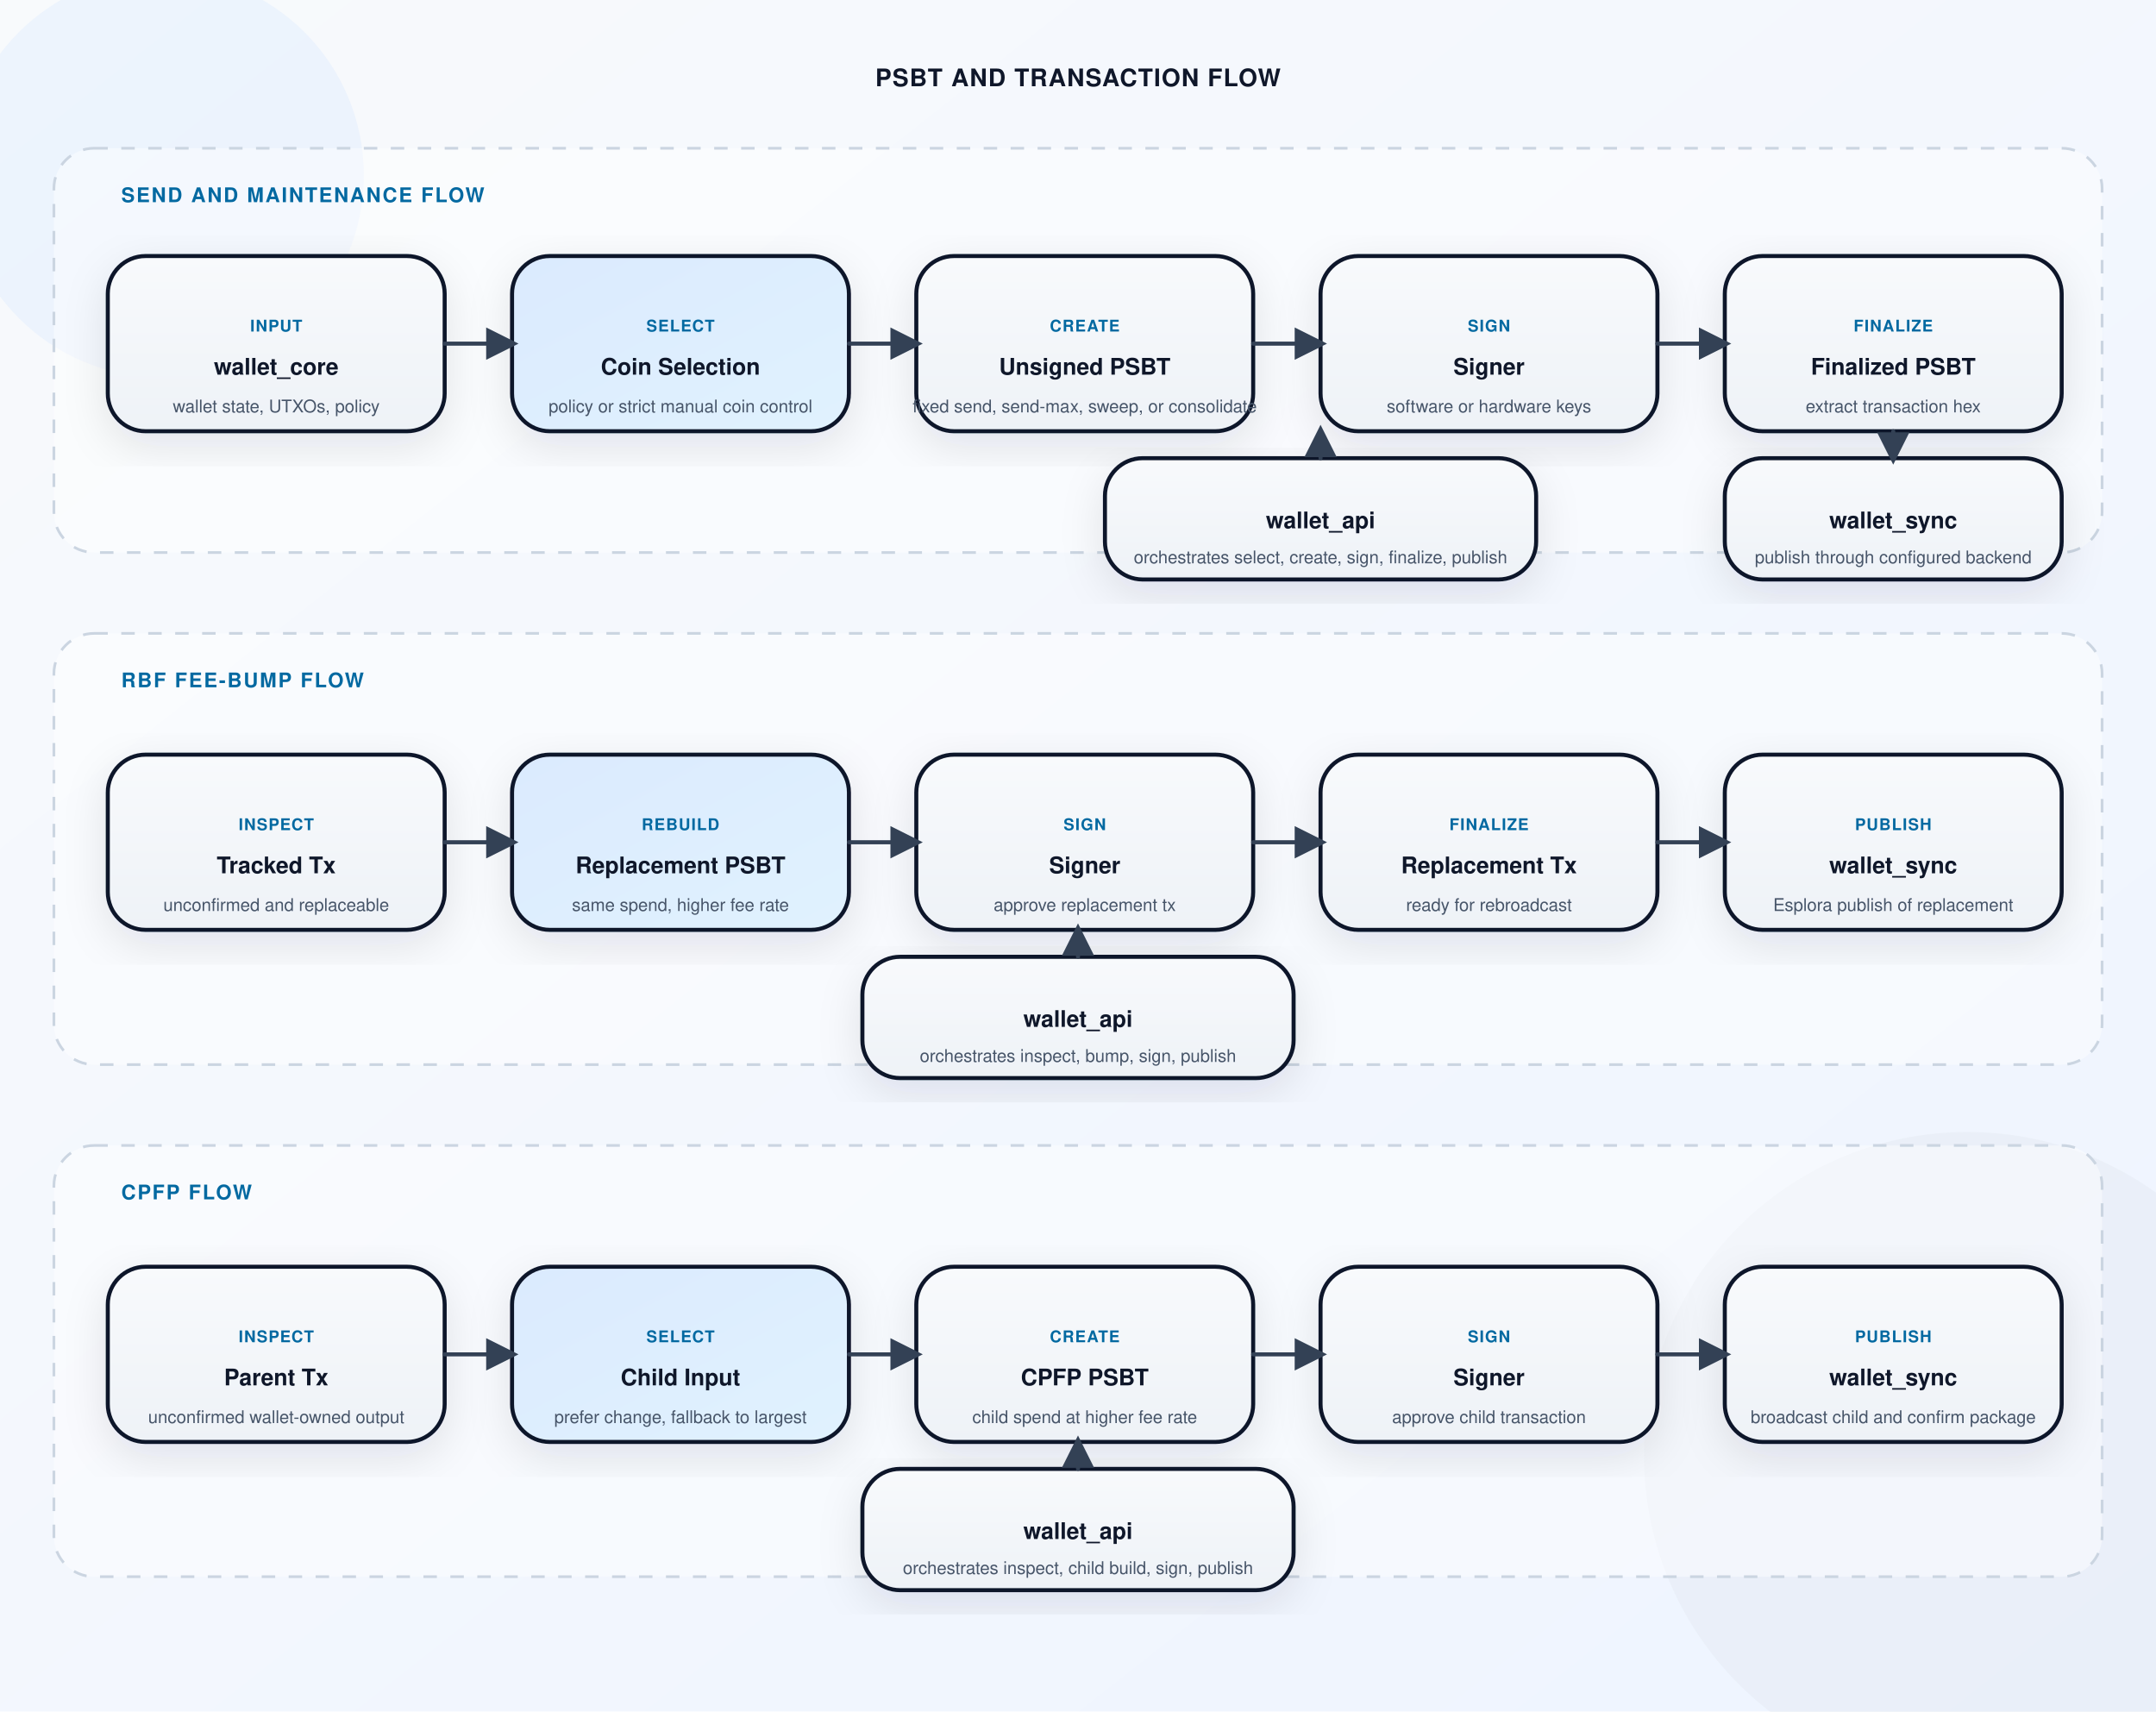
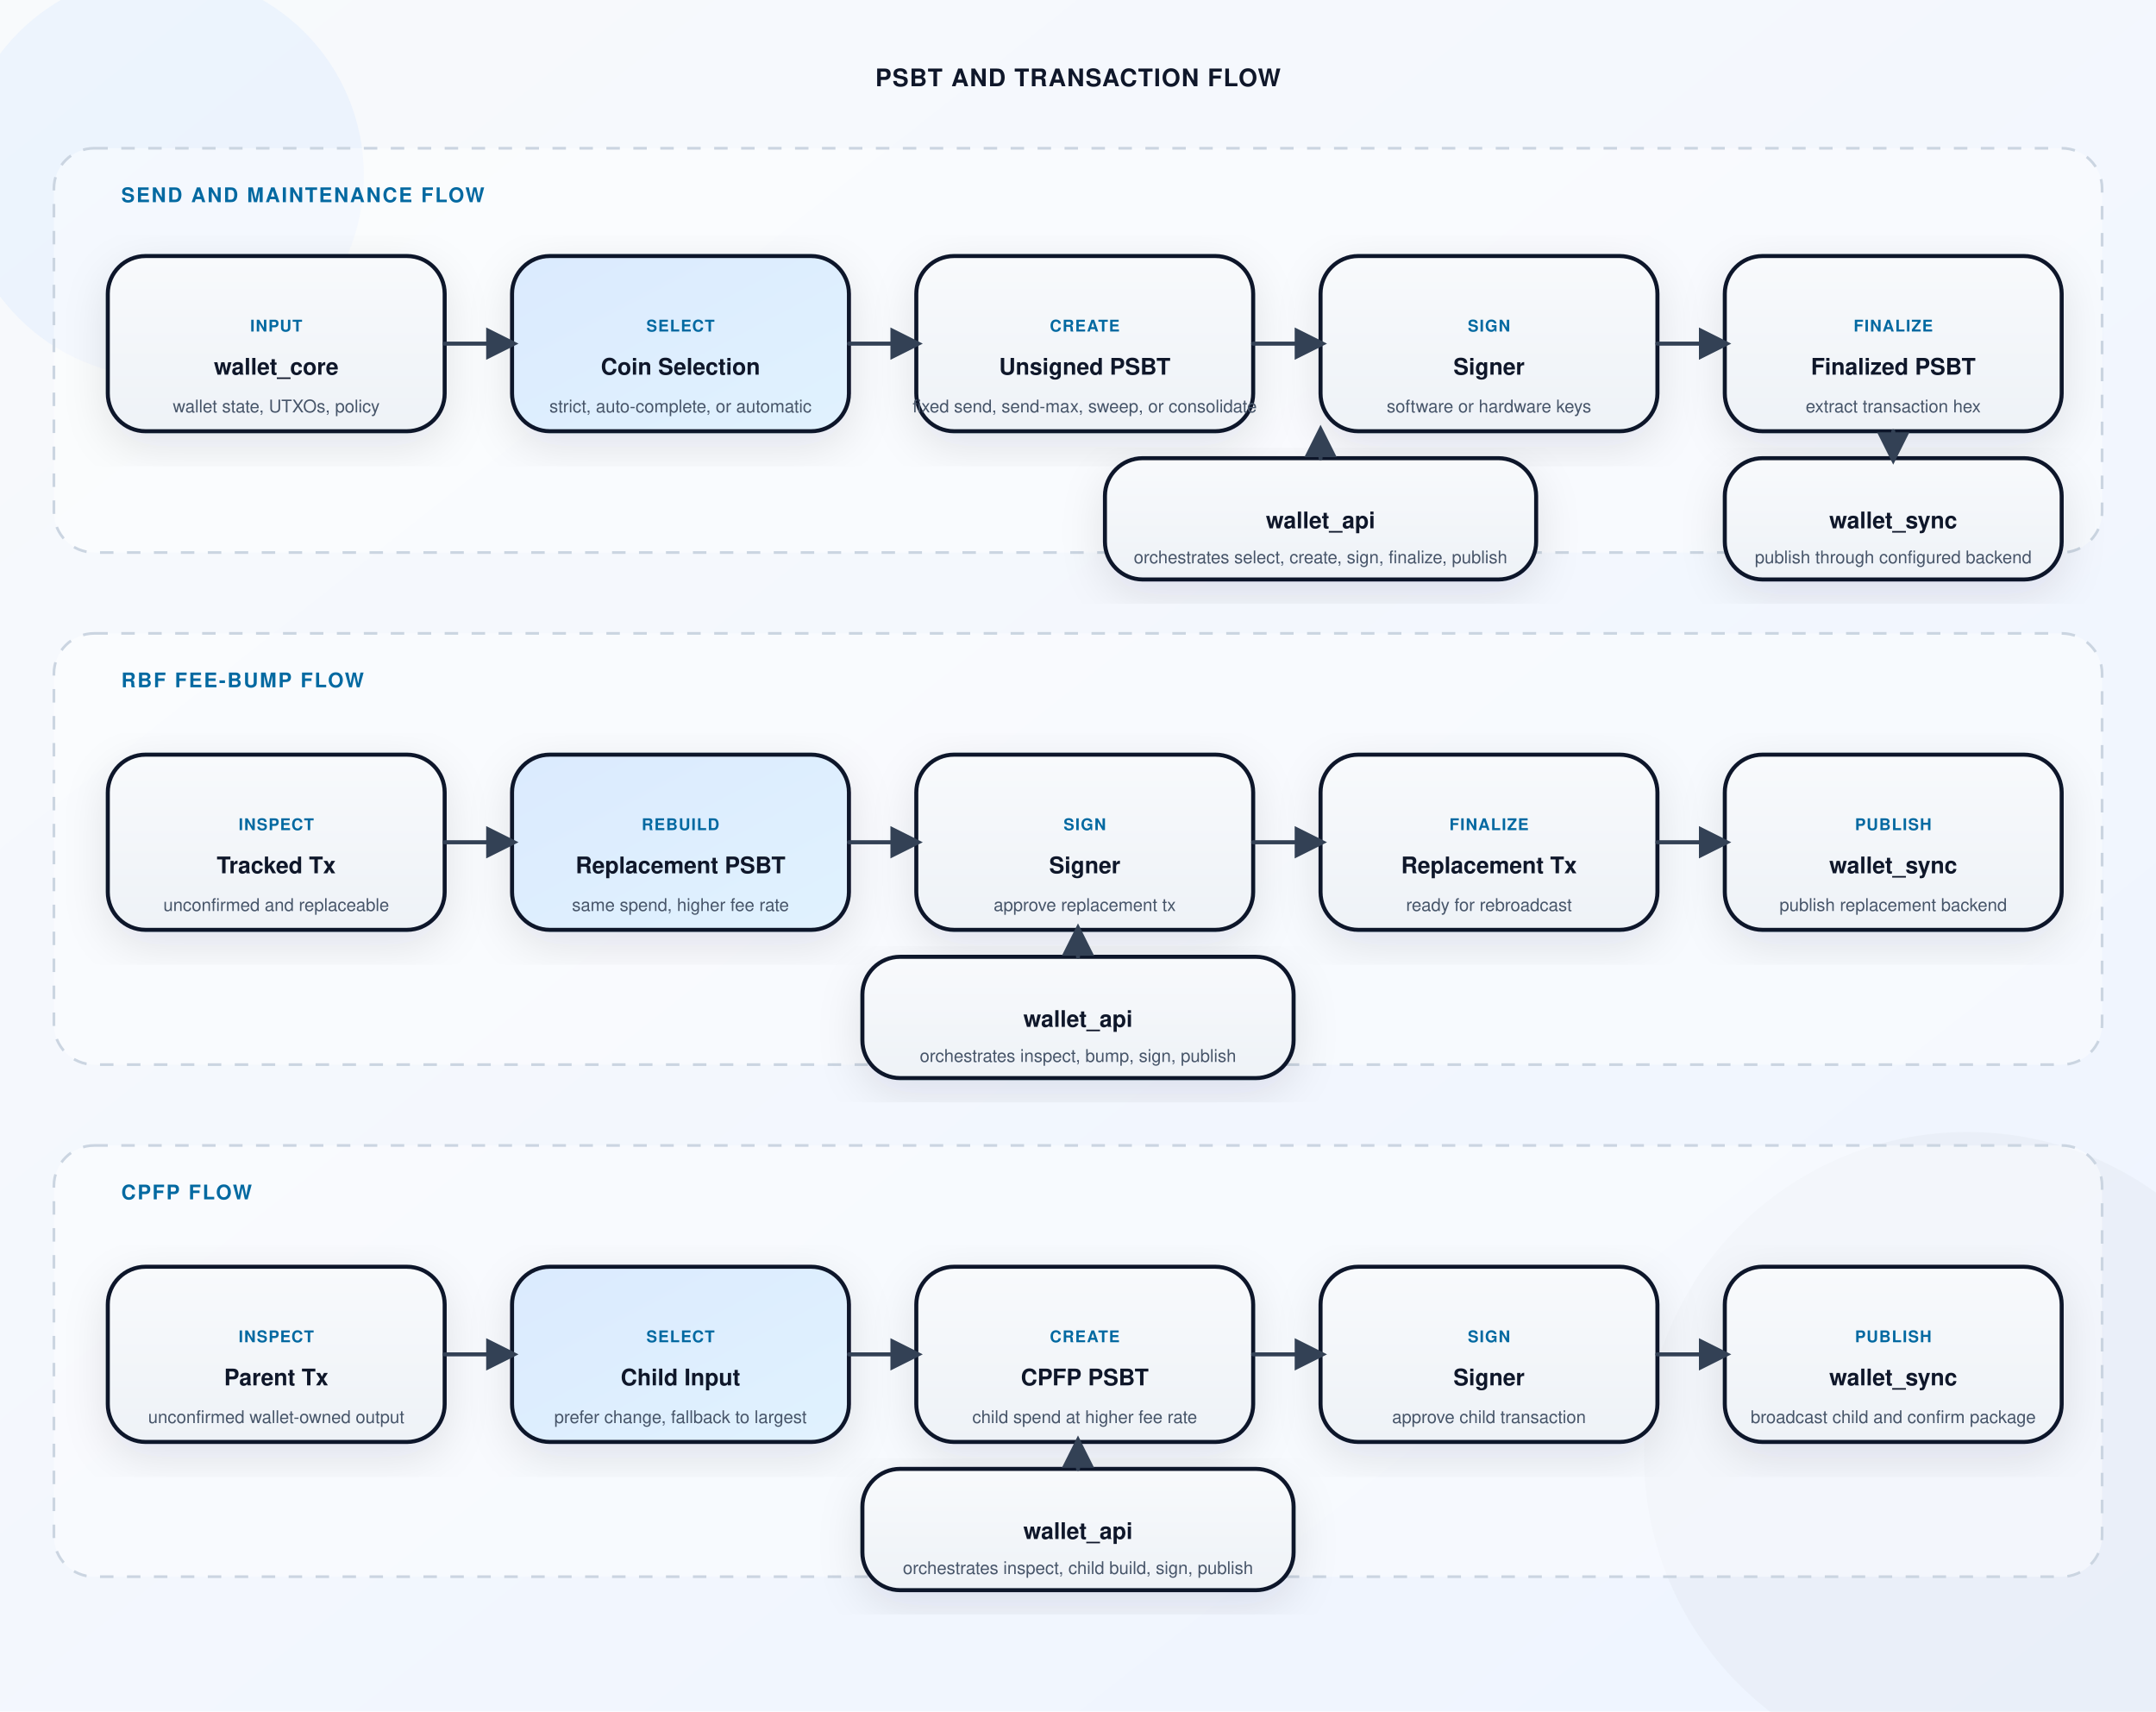
<svg xmlns="http://www.w3.org/2000/svg" width="1600" height="1270" viewBox="0 0 1600 1270" fill="none">
  <defs>
    <linearGradient id="cardFill" x1="0" y1="0" x2="0" y2="1">
      <stop offset="0%" stop-color="#F8FAFC" />
      <stop offset="100%" stop-color="#EEF2F7" />
    </linearGradient>
    <linearGradient id="accentFill" x1="0" y1="0" x2="1" y2="1">
      <stop offset="0%" stop-color="#DBEAFE" />
      <stop offset="100%" stop-color="#E0F2FE" />
    </linearGradient>
    <linearGradient id="bg" x1="0" y1="0" x2="1" y2="1">
      <stop offset="0%" stop-color="#F8FAFC" />
      <stop offset="100%" stop-color="#EEF4FF" />
    </linearGradient>
    <filter id="shadow" x="-20%" y="-20%" width="140%" height="140%">
      <feDropShadow dx="0" dy="10" stdDeviation="16" flood-color="#0F172A" flood-opacity="0.10" />
    </filter>
    <marker id="arrow" viewBox="0 0 10 10" refX="8" refY="5" markerWidth="8" markerHeight="8" orient="auto-start-reverse">
      <path d="M0 0L10 5L0 10V0Z" fill="#334155" />
    </marker>
    <style>
      .title { font-family: Helvetica, Arial, sans-serif; font-size: 18px; font-weight: 700; fill: #0F172A; letter-spacing: 0.04em; }
      .lane { font-family: Helvetica, Arial, sans-serif; font-size: 15px; font-weight: 700; fill: #0369A1; letter-spacing: 0.08em; }
      .label { font-family: Helvetica, Arial, sans-serif; font-size: 17px; font-weight: 600; fill: #0F172A; }
      .subtle { font-family: Helvetica, Arial, sans-serif; font-size: 13px; font-weight: 500; fill: #475569; }
      .small { font-family: Helvetica, Arial, sans-serif; font-size: 12px; font-weight: 700; fill: #0369A1; letter-spacing: 0.06em; }
      .edge { stroke: #334155; stroke-width: 3; stroke-linecap: round; stroke-linejoin: round; marker-end: url(#arrow); }
      .card { fill: url(#cardFill); stroke: #0F172A; stroke-width: 3; filter: url(#shadow); }
      .accent { fill: url(#accentFill); stroke: #0F172A; stroke-width: 3; filter: url(#shadow); }
      .laneBox { fill: rgba(255,255,255,0.42); stroke: #CBD5E1; stroke-width: 2; stroke-dasharray: 10 10; }
    </style>
  </defs>
  <rect x="0" y="0" width="1600" height="1270" fill="url(#bg)" />
  <circle cx="120" cy="130" r="150" fill="#DCEAFE" opacity="0.40" />
  <circle cx="1460" cy="1080" r="240" fill="#E2E8F0" opacity="0.42" />
  <text x="800" y="64" text-anchor="middle" class="title">PSBT AND TRANSACTION FLOW</text>
  <rect x="40" y="110" width="1520" height="300" rx="30" class="laneBox" />
  <text x="90" y="150" class="lane">SEND AND MAINTENANCE FLOW</text>
  <rect class="card" x="80" y="190" rx="28" ry="28" width="250" height="130" />
  <text x="205" y="246" text-anchor="middle" class="small">INPUT</text>
  <text x="205" y="278" text-anchor="middle" class="label">wallet_core</text>
  <text x="205" y="306" text-anchor="middle" class="subtle">wallet state, UTXOs, policy</text>
  <rect class="accent" x="380" y="190" rx="28" ry="28" width="250" height="130" />
  <text x="505" y="246" text-anchor="middle" class="small">SELECT</text>
  <text x="505" y="278" text-anchor="middle" class="label">Coin Selection</text>
-   <text x="505" y="306" text-anchor="middle" class="subtle">policy or strict manual coin control</text>
+   <text x="505" y="306" text-anchor="middle" class="subtle">strict, auto-complete, or automatic</text>
  <rect class="card" x="680" y="190" rx="28" ry="28" width="250" height="130" />
  <text x="805" y="246" text-anchor="middle" class="small">CREATE</text>
  <text x="805" y="278" text-anchor="middle" class="label">Unsigned PSBT</text>
  <text x="805" y="306" text-anchor="middle" class="subtle">fixed send, send-max, sweep, or consolidate</text>
  <rect class="card" x="980" y="190" rx="28" ry="28" width="250" height="130" />
  <text x="1105" y="246" text-anchor="middle" class="small">SIGN</text>
  <text x="1105" y="278" text-anchor="middle" class="label">Signer</text>
  <text x="1105" y="306" text-anchor="middle" class="subtle">software or hardware keys</text>
  <rect class="card" x="1280" y="190" rx="28" ry="28" width="250" height="130" />
  <text x="1405" y="246" text-anchor="middle" class="small">FINALIZE</text>
  <text x="1405" y="278" text-anchor="middle" class="label">Finalized PSBT</text>
  <text x="1405" y="306" text-anchor="middle" class="subtle">extract transaction hex</text>
  <rect class="card" x="1280" y="340" rx="28" ry="28" width="250" height="90" />
  <text x="1405" y="392" text-anchor="middle" class="label">wallet_sync</text>
  <text x="1405" y="418" text-anchor="middle" class="subtle">publish through configured backend</text>
  <rect class="card" x="820" y="340" rx="28" ry="28" width="320" height="90" />
  <text x="980" y="392" text-anchor="middle" class="label">wallet_api</text>
  <text x="980" y="418" text-anchor="middle" class="subtle">orchestrates select, create, sign, finalize, publish</text>
  <path class="edge" d="M330 255H380" />
  <path class="edge" d="M630 255H680" />
  <path class="edge" d="M930 255H980" />
  <path class="edge" d="M1230 255H1280" />
  <path class="edge" d="M1405 320V340" />
  <path class="edge" d="M980 340V320" />
  <rect x="40" y="470" width="1520" height="320" rx="30" class="laneBox" />
  <text x="90" y="510" class="lane">RBF FEE-BUMP FLOW</text>
  <rect class="card" x="80" y="560" rx="28" ry="28" width="250" height="130" />
  <text x="205" y="616" text-anchor="middle" class="small">INSPECT</text>
  <text x="205" y="648" text-anchor="middle" class="label">Tracked Tx</text>
  <text x="205" y="676" text-anchor="middle" class="subtle">unconfirmed and replaceable</text>
  <rect class="accent" x="380" y="560" rx="28" ry="28" width="250" height="130" />
  <text x="505" y="616" text-anchor="middle" class="small">REBUILD</text>
  <text x="505" y="648" text-anchor="middle" class="label">Replacement PSBT</text>
  <text x="505" y="676" text-anchor="middle" class="subtle">same spend, higher fee rate</text>
  <rect class="card" x="680" y="560" rx="28" ry="28" width="250" height="130" />
  <text x="805" y="616" text-anchor="middle" class="small">SIGN</text>
  <text x="805" y="648" text-anchor="middle" class="label">Signer</text>
  <text x="805" y="676" text-anchor="middle" class="subtle">approve replacement tx</text>
  <rect class="card" x="980" y="560" rx="28" ry="28" width="250" height="130" />
  <text x="1105" y="616" text-anchor="middle" class="small">FINALIZE</text>
  <text x="1105" y="648" text-anchor="middle" class="label">Replacement Tx</text>
  <text x="1105" y="676" text-anchor="middle" class="subtle">ready for rebroadcast</text>
  <rect class="card" x="1280" y="560" rx="28" ry="28" width="250" height="130" />
  <text x="1405" y="616" text-anchor="middle" class="small">PUBLISH</text>
  <text x="1405" y="648" text-anchor="middle" class="label">wallet_sync</text>
-   <text x="1405" y="676" text-anchor="middle" class="subtle">Esplora publish of replacement</text>
+   <text x="1405" y="676" text-anchor="middle" class="subtle">publish replacement backend</text>
  <rect class="card" x="640" y="710" rx="28" ry="28" width="320" height="90" />
  <text x="800" y="762" text-anchor="middle" class="label">wallet_api</text>
  <text x="800" y="788" text-anchor="middle" class="subtle">orchestrates inspect, bump, sign, publish</text>
  <path class="edge" d="M330 625H380" />
  <path class="edge" d="M630 625H680" />
  <path class="edge" d="M930 625H980" />
  <path class="edge" d="M1230 625H1280" />
  <path class="edge" d="M800 710V690" />
  <rect x="40" y="850" width="1520" height="320" rx="30" class="laneBox" />
  <text x="90" y="890" class="lane">CPFP FLOW</text>
  <rect class="card" x="80" y="940" rx="28" ry="28" width="250" height="130" />
  <text x="205" y="996" text-anchor="middle" class="small">INSPECT</text>
  <text x="205" y="1028" text-anchor="middle" class="label">Parent Tx</text>
  <text x="205" y="1056" text-anchor="middle" class="subtle">unconfirmed wallet-owned output</text>
  <rect class="accent" x="380" y="940" rx="28" ry="28" width="250" height="130" />
  <text x="505" y="996" text-anchor="middle" class="small">SELECT</text>
  <text x="505" y="1028" text-anchor="middle" class="label">Child Input</text>
  <text x="505" y="1056" text-anchor="middle" class="subtle">prefer change, fallback to largest</text>
  <rect class="card" x="680" y="940" rx="28" ry="28" width="250" height="130" />
  <text x="805" y="996" text-anchor="middle" class="small">CREATE</text>
  <text x="805" y="1028" text-anchor="middle" class="label">CPFP PSBT</text>
  <text x="805" y="1056" text-anchor="middle" class="subtle">child spend at higher fee rate</text>
  <rect class="card" x="980" y="940" rx="28" ry="28" width="250" height="130" />
  <text x="1105" y="996" text-anchor="middle" class="small">SIGN</text>
  <text x="1105" y="1028" text-anchor="middle" class="label">Signer</text>
  <text x="1105" y="1056" text-anchor="middle" class="subtle">approve child transaction</text>
  <rect class="card" x="1280" y="940" rx="28" ry="28" width="250" height="130" />
  <text x="1405" y="996" text-anchor="middle" class="small">PUBLISH</text>
  <text x="1405" y="1028" text-anchor="middle" class="label">wallet_sync</text>
  <text x="1405" y="1056" text-anchor="middle" class="subtle">broadcast child and confirm package</text>
  <rect class="card" x="640" y="1090" rx="28" ry="28" width="320" height="90" />
  <text x="800" y="1142" text-anchor="middle" class="label">wallet_api</text>
  <text x="800" y="1168" text-anchor="middle" class="subtle">orchestrates inspect, child build, sign, publish</text>
  <path class="edge" d="M330 1005H380" />
  <path class="edge" d="M630 1005H680" />
  <path class="edge" d="M930 1005H980" />
  <path class="edge" d="M1230 1005H1280" />
  <path class="edge" d="M800 1090V1070" />
</svg>
